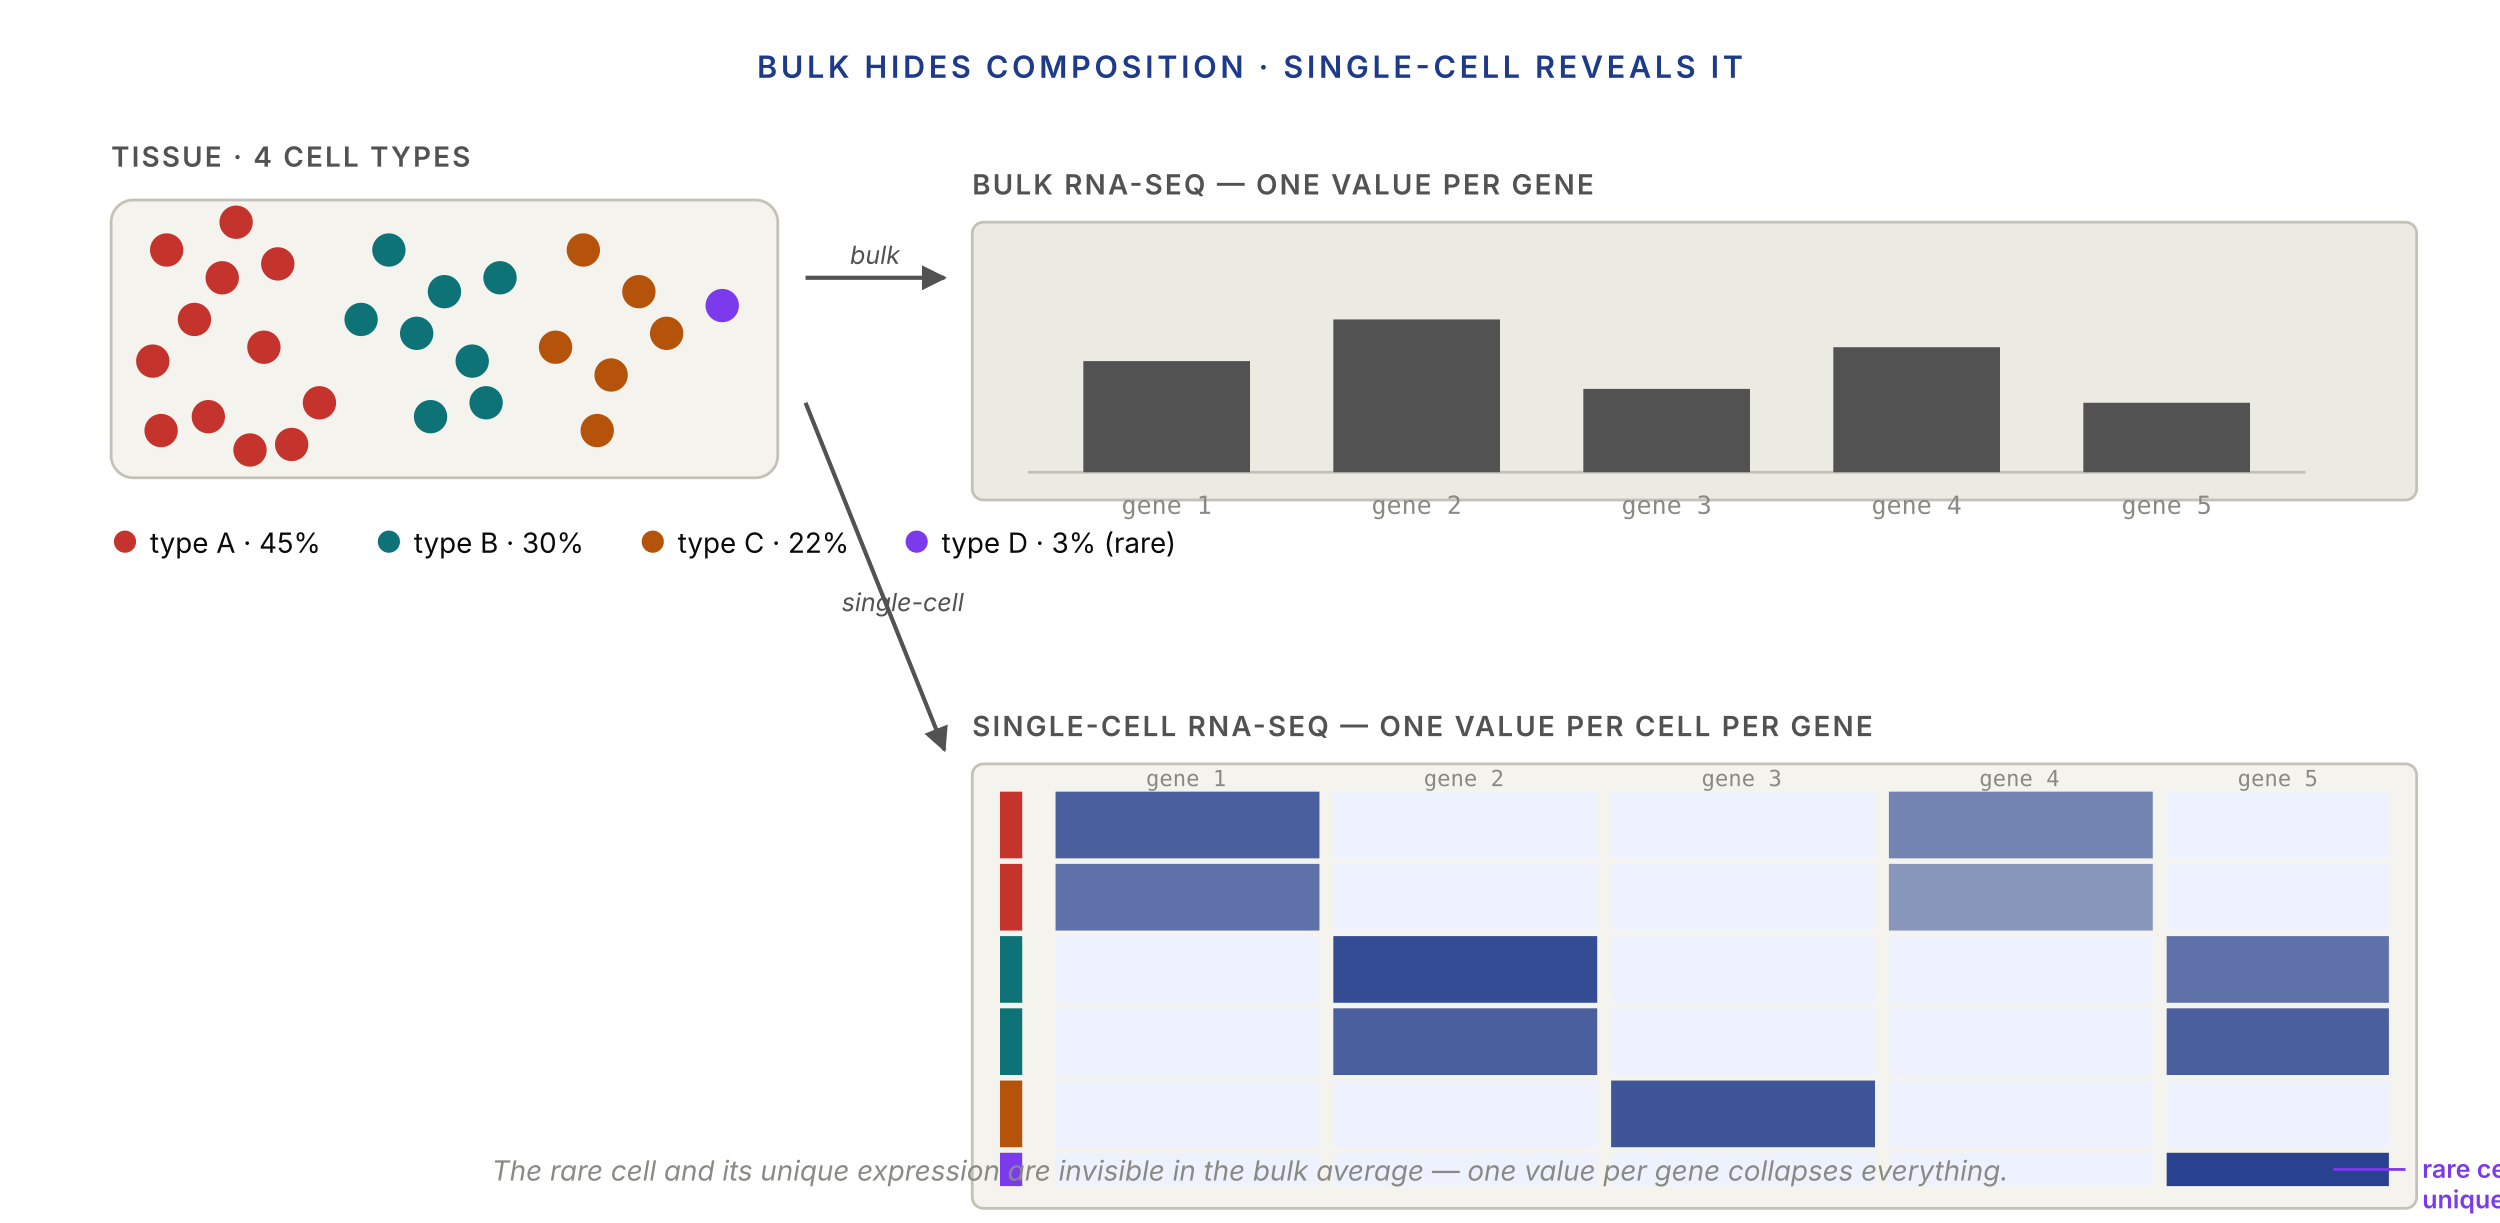
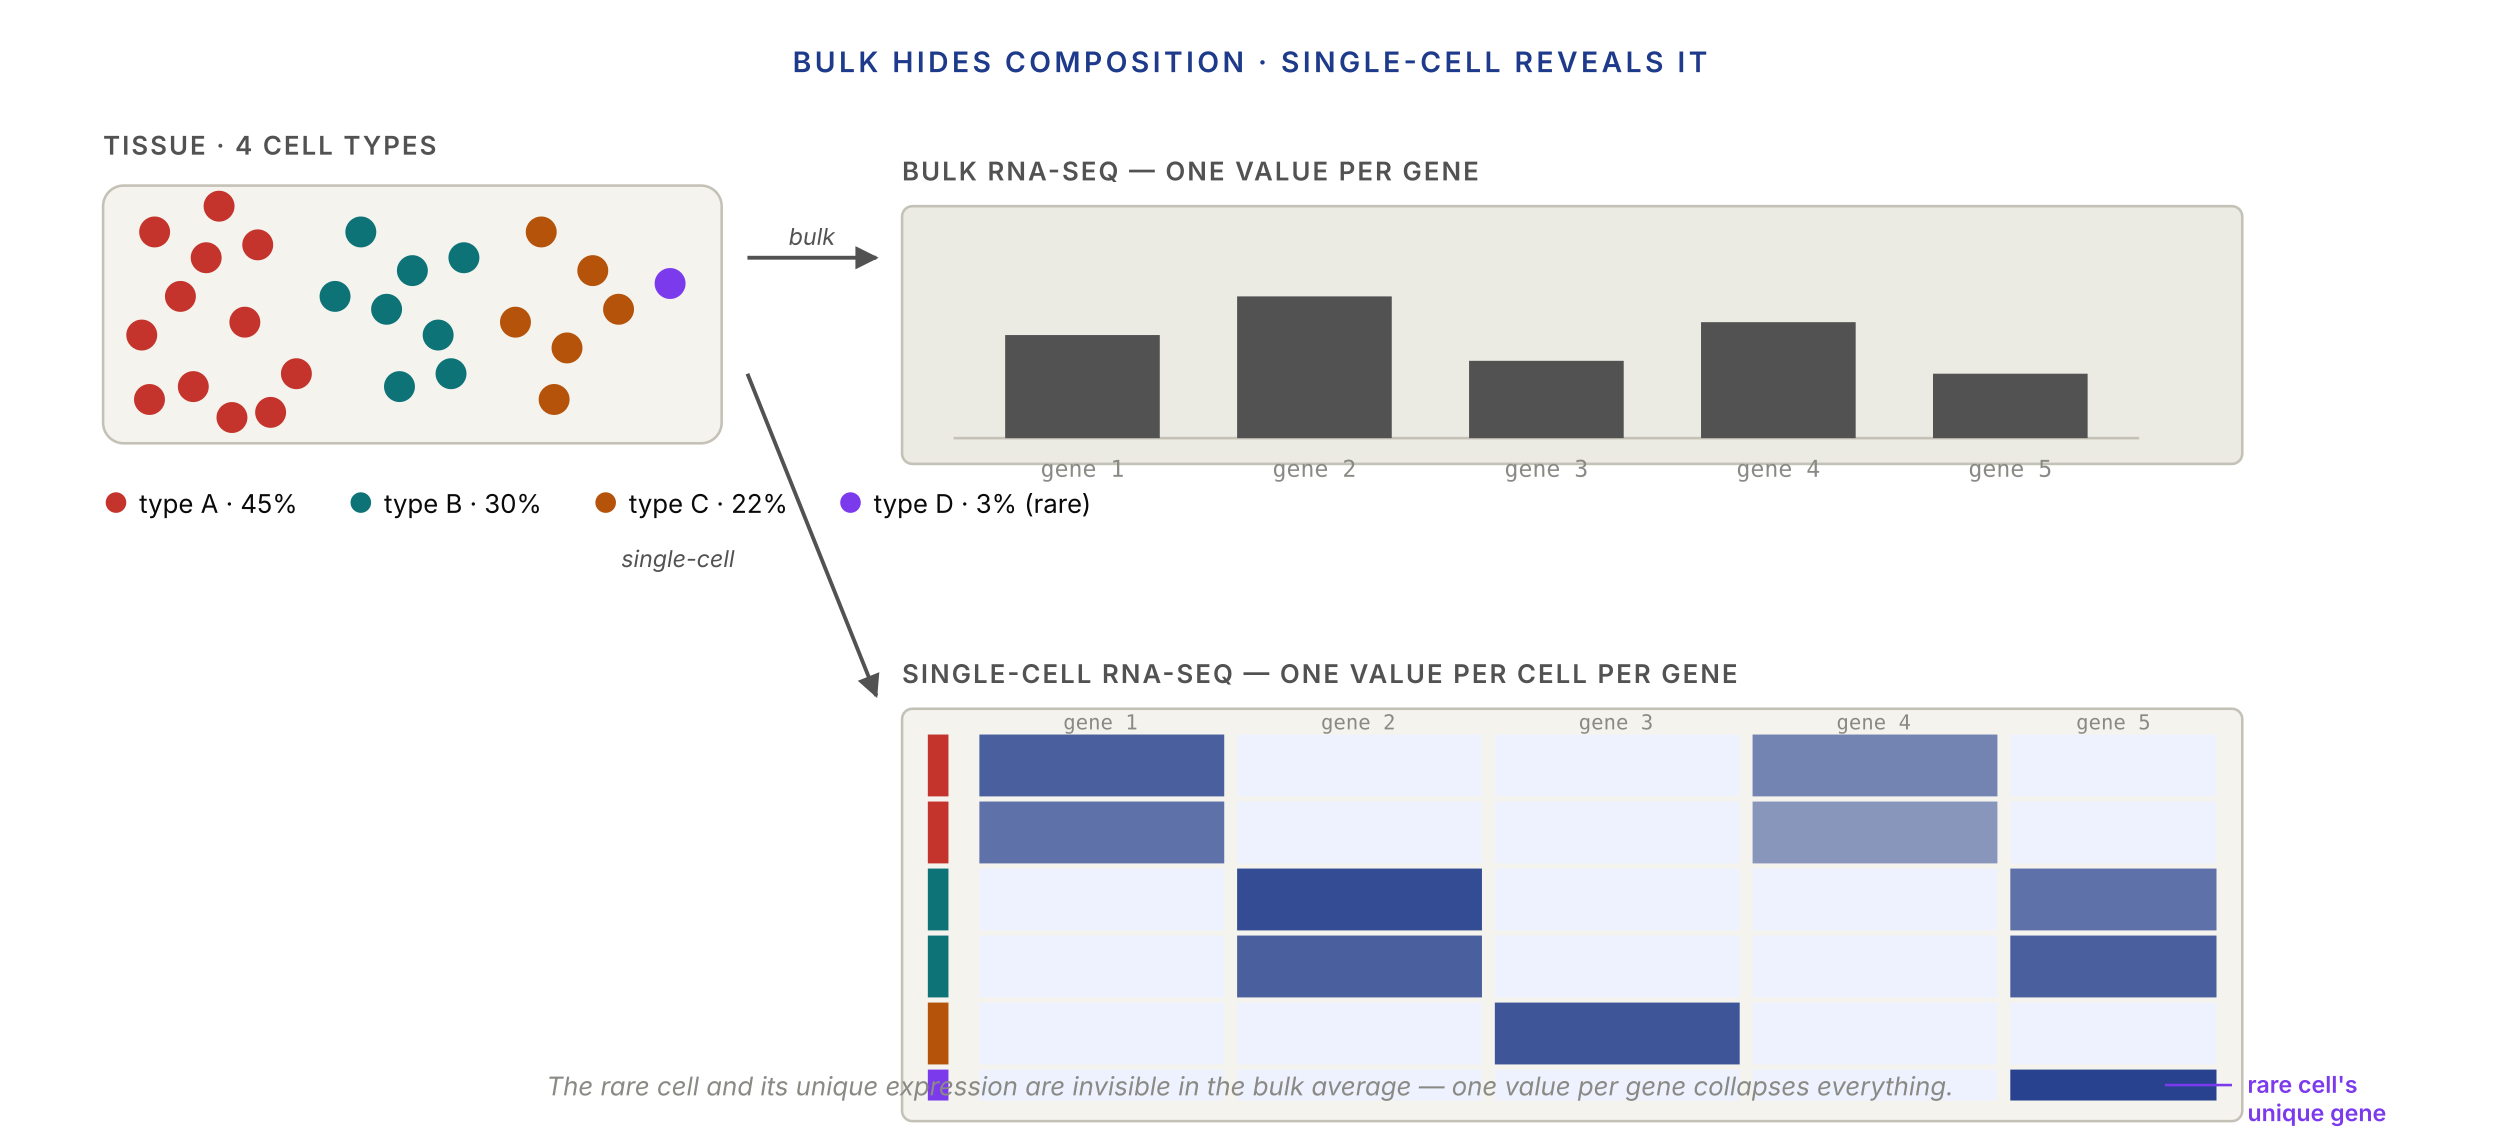
- <svg xmlns="http://www.w3.org/2000/svg" viewBox="0 0 900 440" role="img" aria-labelledby="t d">
+ <svg xmlns="http://www.w3.org/2000/svg" viewBox="0 0 970 440" role="img" aria-labelledby="t d">
  <defs>
    <marker id="arr-01" viewBox="0 0 10 10" refX="9" refY="5" markerWidth="6" markerHeight="6" orient="auto">
      <path d="M 0 0 L 10 5 L 0 10 z" fill="#525252" />
    </marker>
  </defs>
-   <text x="450" y="28" text-anchor="middle" font-family="Inter, sans-serif" font-size="11" font-weight="600" fill="#1e3a8a" letter-spacing="0.12em">BULK HIDES COMPOSITION · SINGLE-CELL REVEALS IT</text>
+   <text x="485" y="28" text-anchor="middle" font-family="Inter, sans-serif" font-size="11" font-weight="600" fill="#1e3a8a" letter-spacing="0.12em">BULK HIDES COMPOSITION · SINGLE-CELL REVEALS IT</text>
  <text x="40" y="60" font-family="Inter, sans-serif" font-size="10" font-weight="600" fill="#525252" letter-spacing="0.08em">TISSUE · 4 CELL TYPES</text>
  <g>
    <rect x="40" y="72" width="240" height="100" rx="8" fill="#f4f3ee" stroke="#c4c1b6" stroke-width="1" />
    <g fill="#c4342c">
      <circle cx="60" cy="90" r="6" />
      <circle cx="80" cy="100" r="6" />
      <circle cx="100" cy="95" r="6" />
      <circle cx="70" cy="115" r="6" />
      <circle cx="95" cy="125" r="6" />
      <circle cx="55" cy="130" r="6" />
      <circle cx="115" cy="145" r="6" />
      <circle cx="75" cy="150" r="6" />
      <circle cx="105" cy="160" r="6" />
      <circle cx="85" cy="80" r="6" />
      <circle cx="90" cy="162" r="6" />
      <circle cx="58" cy="155" r="6" />
    </g>
    <g fill="#0d7377">
      <circle cx="140" cy="90" r="6" />
      <circle cx="160" cy="105" r="6" />
      <circle cx="180" cy="100" r="6" />
      <circle cx="150" cy="120" r="6" />
      <circle cx="170" cy="130" r="6" />
      <circle cx="130" cy="115" r="6" />
      <circle cx="155" cy="150" r="6" />
      <circle cx="175" cy="145" r="6" />
    </g>
    <g fill="#b45309">
      <circle cx="210" cy="90" r="6" />
      <circle cx="230" cy="105" r="6" />
      <circle cx="200" cy="125" r="6" />
      <circle cx="220" cy="135" r="6" />
      <circle cx="240" cy="120" r="6" />
      <circle cx="215" cy="155" r="6" />
    </g>
    <g fill="#7c3aed">
      <circle cx="260" cy="110" r="6" />
    </g>
  </g>
  <g transform="translate(40 195)">
    <g font-family="Inter, sans-serif" font-size="10" fill="#0a0a0a">
      <circle cx="5" cy="0" r="4" fill="#c4342c" />
      <text x="14" y="4">type A · 45%</text>
      <circle cx="100" cy="0" r="4" fill="#0d7377" />
      <text x="109" y="4">type B · 30%</text>
      <circle cx="195" cy="0" r="4" fill="#b45309" />
      <text x="204" y="4">type C · 22%</text>
      <circle cx="290" cy="0" r="4" fill="#7c3aed" />
      <text x="299" y="4">type D · 3% (rare)</text>
    </g>
  </g>
  <line x1="290" y1="100" x2="340" y2="100" stroke="#525252" stroke-width="1.5" marker-end="url(#arr-01)" />
  <text x="315" y="95" text-anchor="middle" font-family="Inter, sans-serif" font-size="9" fill="#525252" font-style="italic">bulk</text>
  <line x1="290" y1="145" x2="340" y2="270" stroke="#525252" stroke-width="1.5" marker-end="url(#arr-01)" />
-   <text x="303" y="220" font-family="Inter, sans-serif" font-size="9" fill="#525252" font-style="italic">single-cell</text>
+   <text x="285" y="220" text-anchor="end" font-family="Inter, sans-serif" font-size="9" fill="#525252" font-style="italic">single-cell</text>
  <g transform="translate(350 70)">
    <text x="0" y="0" font-family="Inter, sans-serif" font-size="10" font-weight="600" fill="#525252" letter-spacing="0.08em">BULK RNA-SEQ — ONE VALUE PER GENE</text>
    <rect x="0" y="10" width="520" height="100" rx="4" fill="#ebeae3" stroke="#c4c1b6" />
    <g transform="translate(20 25)">
      <line x1="0" y1="75" x2="460" y2="75" stroke="#c4c1b6" stroke-width="1" />
      <g fill="#525252">
        <rect x="20" y="35" width="60" height="40" />
        <rect x="110" y="20" width="60" height="55" />
        <rect x="200" y="45" width="60" height="30" />
        <rect x="290" y="30" width="60" height="45" />
        <rect x="380" y="50" width="60" height="25" />
      </g>
      <g font-family="JetBrains Mono, monospace" font-size="9" fill="#8a8a85" text-anchor="middle">
        <text x="50" y="90">gene 1</text>
        <text x="140" y="90">gene 2</text>
        <text x="230" y="90">gene 3</text>
        <text x="320" y="90">gene 4</text>
        <text x="410" y="90">gene 5</text>
      </g>
    </g>
  </g>
  <g transform="translate(350 265)">
    <text x="0" y="0" font-family="Inter, sans-serif" font-size="10" font-weight="600" fill="#525252" letter-spacing="0.08em">SINGLE-CELL RNA-SEQ — ONE VALUE PER CELL PER GENE</text>
    <rect x="0" y="10" width="520" height="160" rx="4" fill="#f4f3ee" stroke="#c4c1b6" />
    <g>
      <rect x="10" y="20" width="8" height="24" fill="#c4342c" />
      <rect x="10" y="46" width="8" height="24" fill="#c4342c" />
      <rect x="10" y="72" width="8" height="24" fill="#0d7377" />
      <rect x="10" y="98" width="8" height="24" fill="#0d7377" />
      <rect x="10" y="124" width="8" height="24" fill="#b45309" />
      <rect x="10" y="150" width="8" height="12" fill="#7c3aed" />
    </g>
    <g>
      <rect x="30" y="20" width="95" height="24" fill="#1e3a8a" opacity="0.8" />
      <rect x="130" y="20" width="95" height="24" fill="#eef2ff" />
      <rect x="230" y="20" width="95" height="24" fill="#eef2ff" />
      <rect x="330" y="20" width="95" height="24" fill="#1e3a8a" opacity="0.6" />
      <rect x="430" y="20" width="80" height="24" fill="#eef2ff" />
      <rect x="30" y="46" width="95" height="24" fill="#1e3a8a" opacity="0.7" />
      <rect x="130" y="46" width="95" height="24" fill="#eef2ff" />
      <rect x="230" y="46" width="95" height="24" fill="#eef2ff" />
      <rect x="330" y="46" width="95" height="24" fill="#1e3a8a" opacity="0.5" />
      <rect x="430" y="46" width="80" height="24" fill="#eef2ff" />
      <rect x="30" y="72" width="95" height="24" fill="#eef2ff" />
      <rect x="130" y="72" width="95" height="24" fill="#1e3a8a" opacity="0.9" />
      <rect x="230" y="72" width="95" height="24" fill="#eef2ff" />
      <rect x="330" y="72" width="95" height="24" fill="#eef2ff" />
      <rect x="430" y="72" width="80" height="24" fill="#1e3a8a" opacity="0.7" />
      <rect x="30" y="98" width="95" height="24" fill="#eef2ff" />
      <rect x="130" y="98" width="95" height="24" fill="#1e3a8a" opacity="0.8" />
      <rect x="230" y="98" width="95" height="24" fill="#eef2ff" />
      <rect x="330" y="98" width="95" height="24" fill="#eef2ff" />
      <rect x="430" y="98" width="80" height="24" fill="#1e3a8a" opacity="0.8" />
      <rect x="30" y="124" width="95" height="24" fill="#eef2ff" />
      <rect x="130" y="124" width="95" height="24" fill="#eef2ff" />
      <rect x="230" y="124" width="95" height="24" fill="#1e3a8a" opacity="0.85" />
      <rect x="330" y="124" width="95" height="24" fill="#eef2ff" />
      <rect x="430" y="124" width="80" height="24" fill="#eef2ff" />
      <rect x="30" y="150" width="95" height="12" fill="#eef2ff" />
      <rect x="130" y="150" width="95" height="12" fill="#eef2ff" />
      <rect x="230" y="150" width="95" height="12" fill="#eef2ff" />
      <rect x="330" y="150" width="95" height="12" fill="#eef2ff" />
      <rect x="430" y="150" width="80" height="12" fill="#1e3a8a" opacity="0.95" />
    </g>
    <g font-family="JetBrains Mono, monospace" font-size="8" fill="#8a8a85" text-anchor="middle">
      <text x="77" y="18">gene 1</text>
      <text x="177" y="18">gene 2</text>
      <text x="277" y="18">gene 3</text>
      <text x="377" y="18">gene 4</text>
      <text x="470" y="18">gene 5</text>
    </g>
    <path d="M 490 156 L 516 156" stroke="#7c3aed" stroke-width="1" />
    <text x="522" y="159" font-family="Inter, sans-serif" font-size="9" fill="#7c3aed" font-weight="600">rare cell's</text>
    <text x="522" y="170" font-family="Inter, sans-serif" font-size="9" fill="#7c3aed" font-weight="600">unique gene</text>
  </g>
-   <text x="450" y="425" text-anchor="middle" font-family="Inter, sans-serif" font-size="10" fill="#8a8a85" font-style="italic">The rare cell and its unique expression are invisible in the bulk average — one value per gene collapses everything.</text>
+   <text x="485" y="425" text-anchor="middle" font-family="Inter, sans-serif" font-size="10" fill="#8a8a85" font-style="italic">The rare cell and its unique expression are invisible in the bulk average — one value per gene collapses everything.</text>
</svg>
